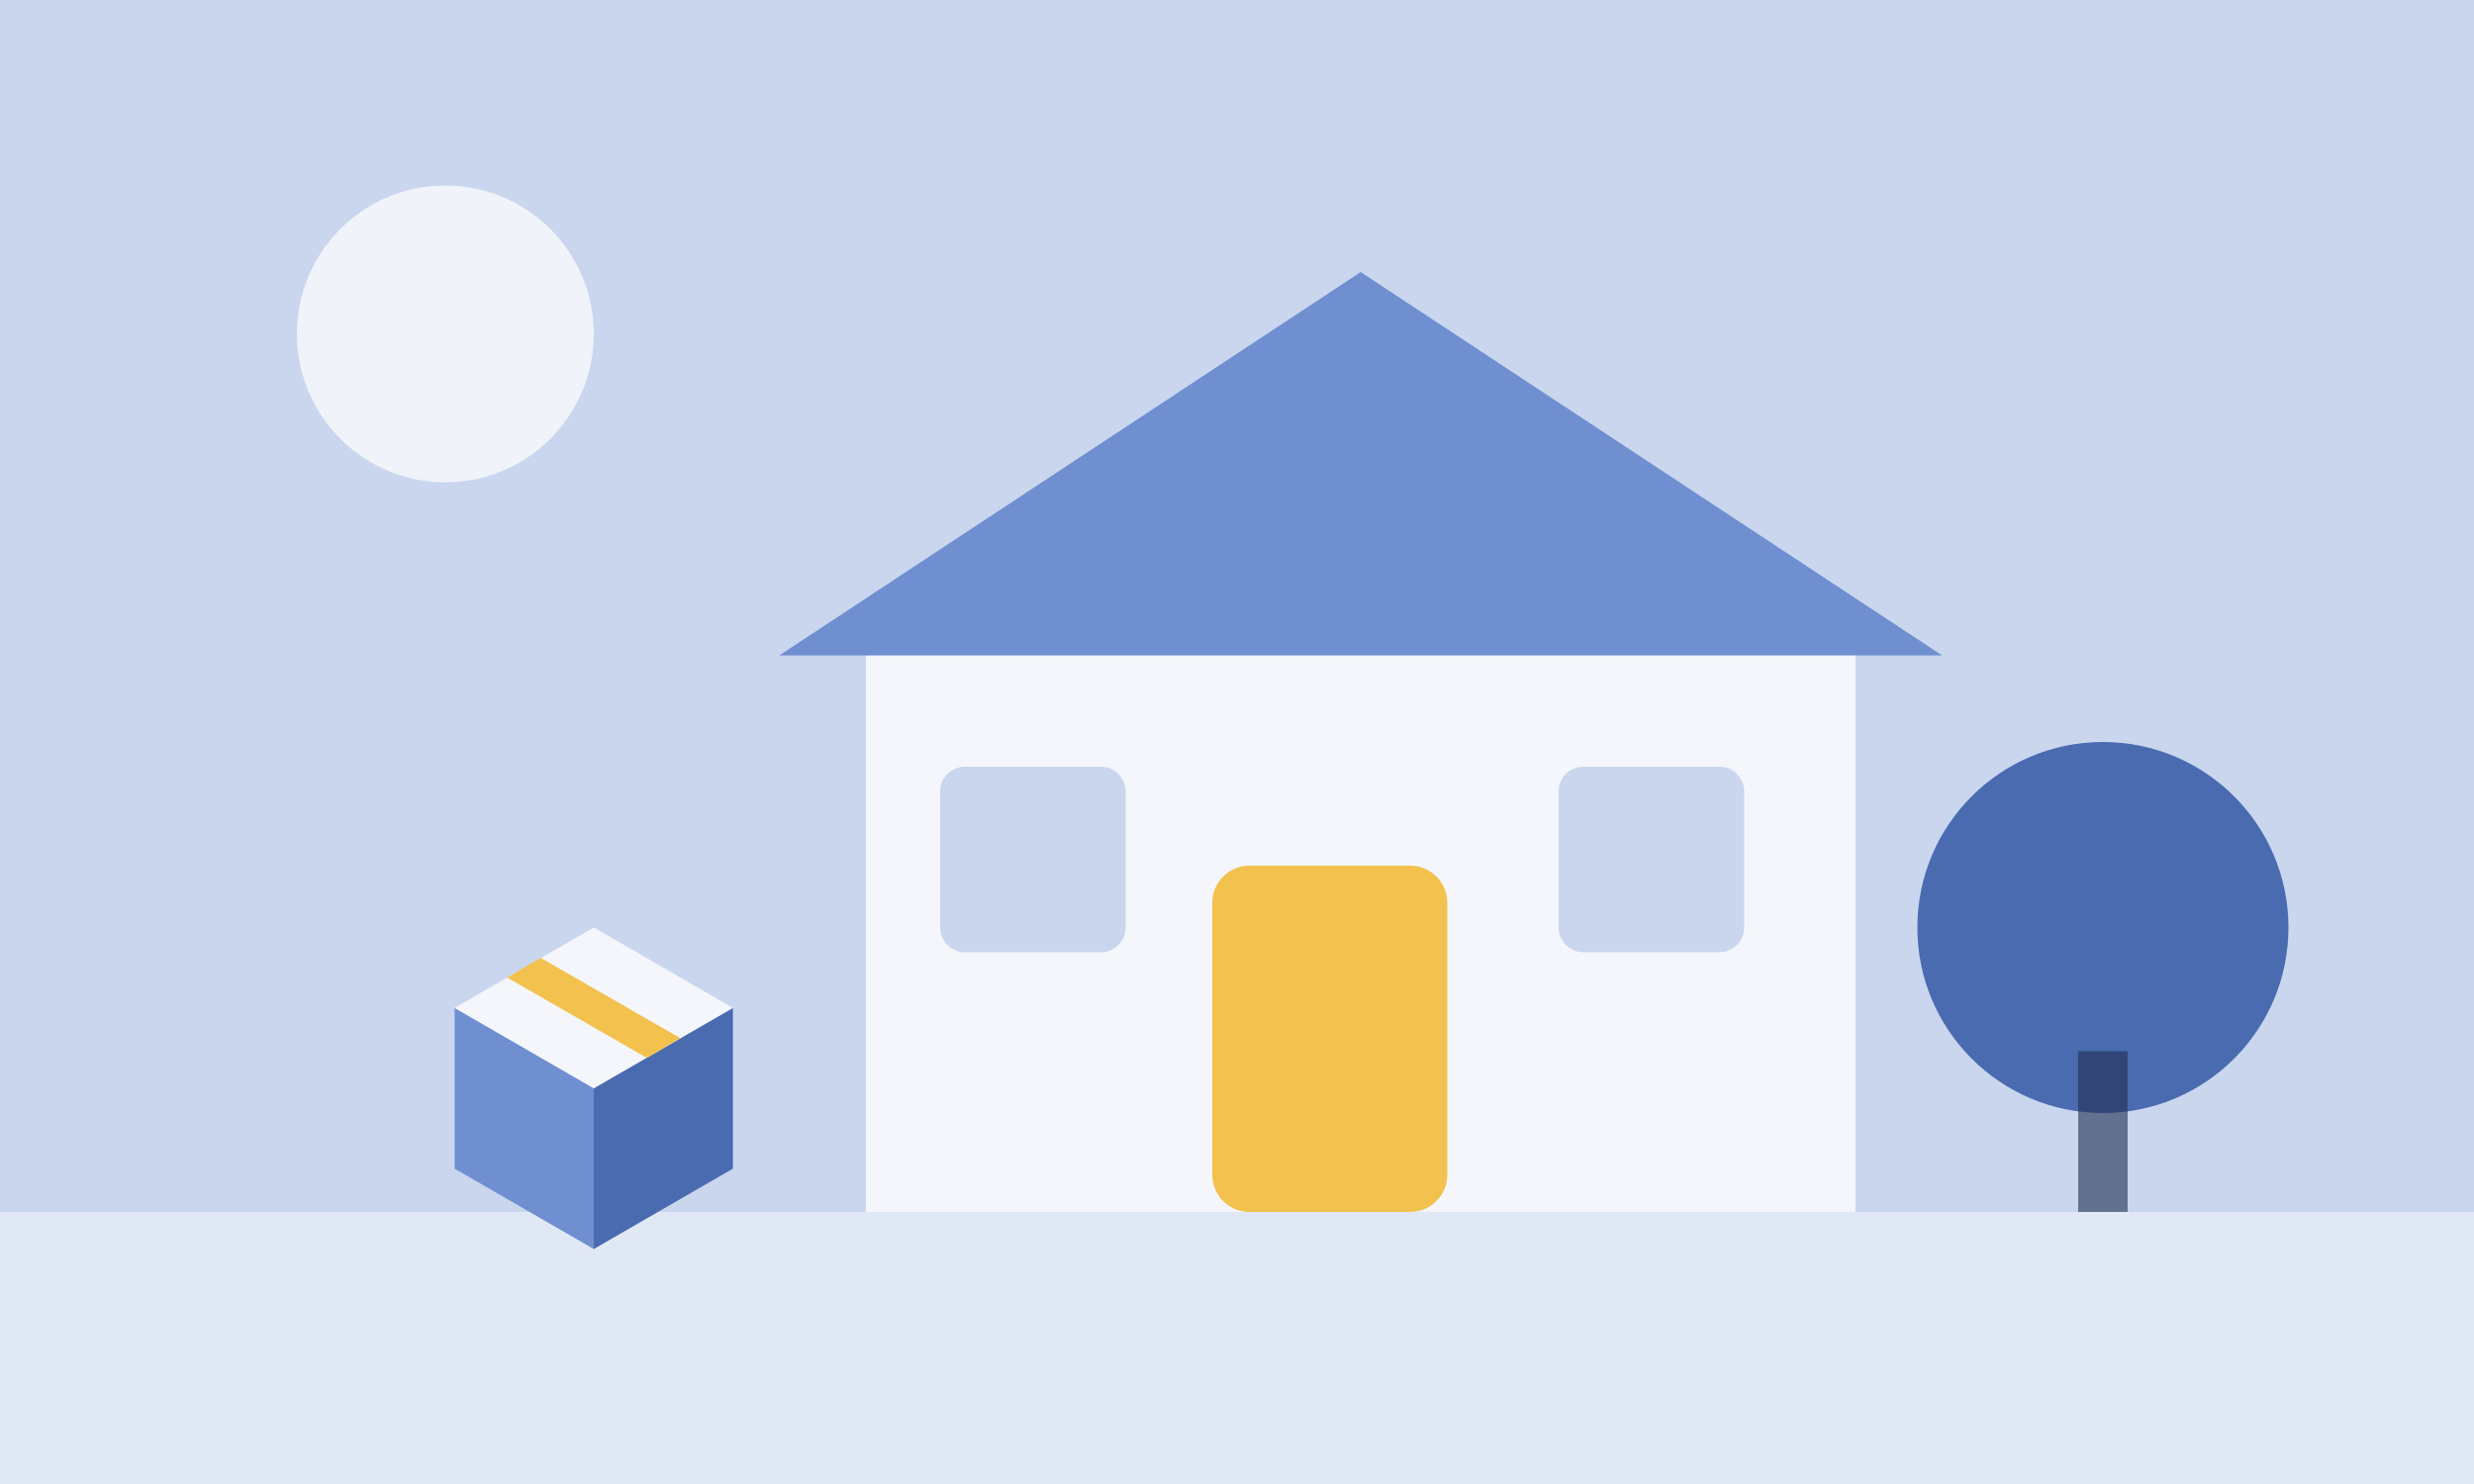
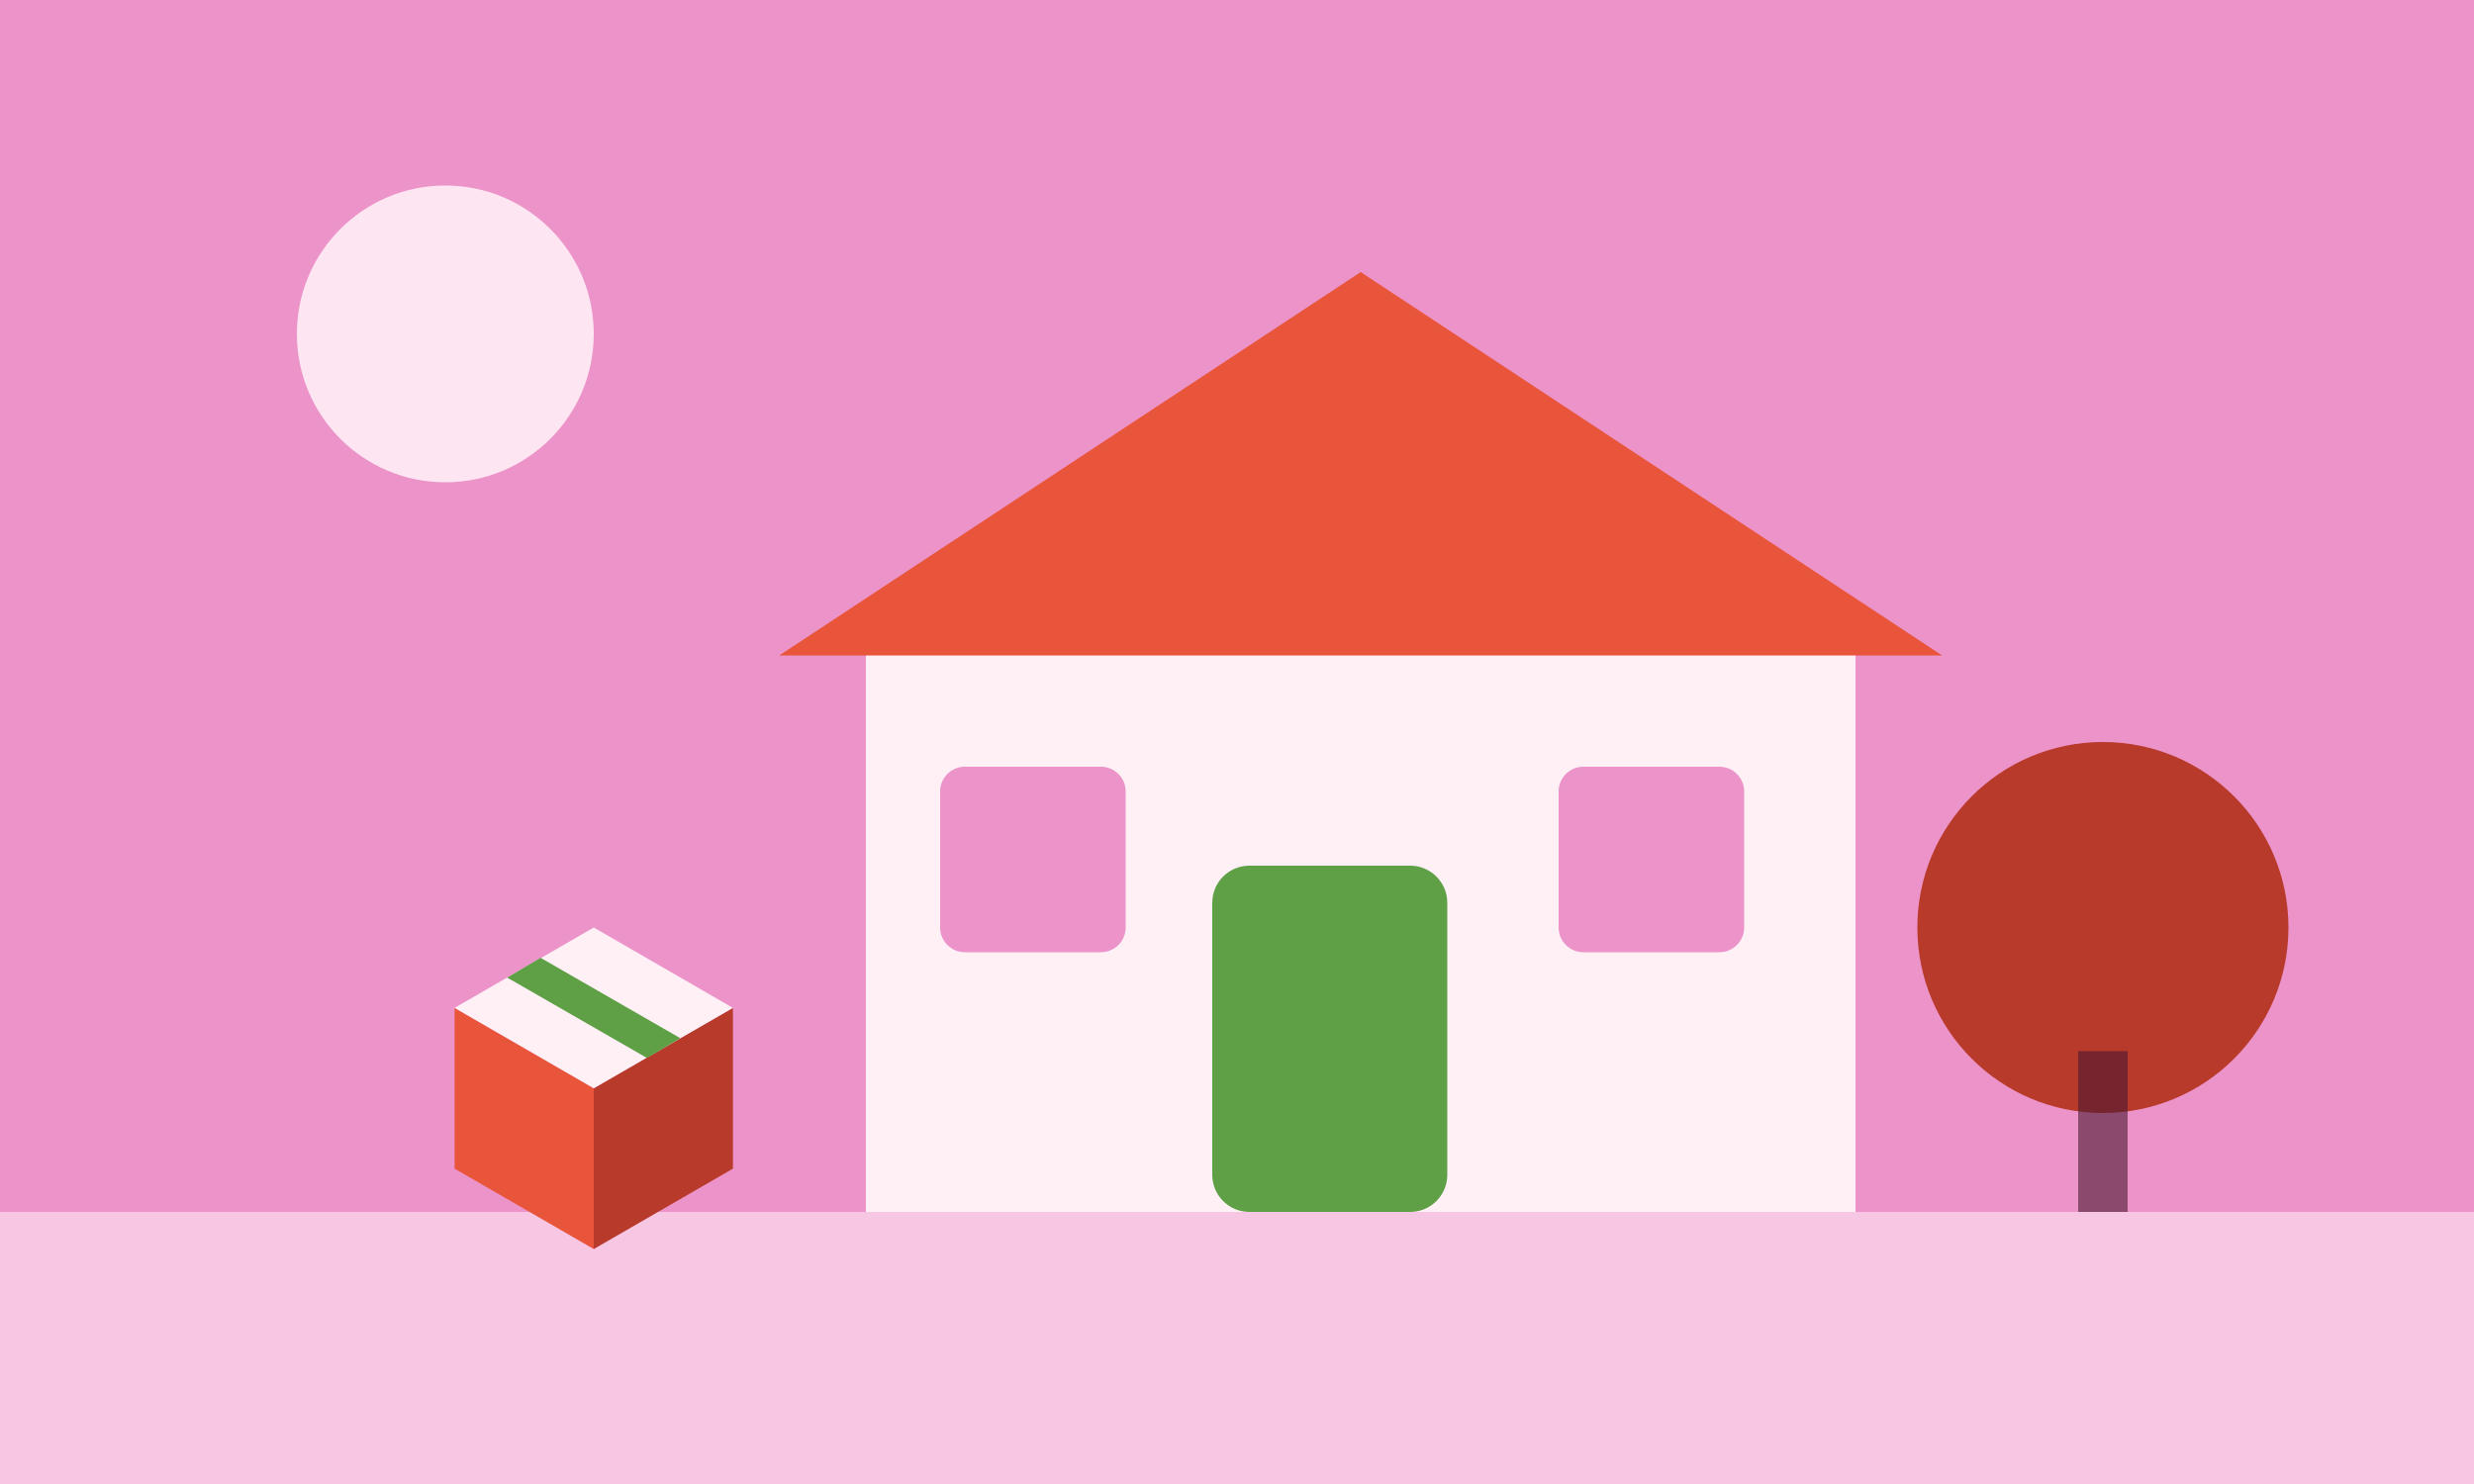
<svg xmlns="http://www.w3.org/2000/svg" viewBox="0 0 400 240" preserveAspectRatio="xMidYMid slice">
-   <rect width="400" height="240" fill="#c9d6ee" />
-   <circle cx="72" cy="54" r="24" fill="#f4f6fb" opacity=".9" />
-   <rect x="0" y="196" width="400" height="44" fill="#f4f6fb" opacity=".55" />
-   <rect x="228" y="62" width="18" height="40" fill="#4a6bb0" />
-   <rect x="140" y="104" width="160" height="92" fill="#f4f6fb" />
-   <polygon points="126,106 220,44 314,106" fill="#6f8fd0" />
-   <rect x="196" y="140" width="38" height="56" rx="6" fill="#f2c14e" />
-   <rect x="152" y="124" width="30" height="30" rx="4" fill="#c9d6ee" />
-   <rect x="252" y="124" width="30" height="30" rx="4" fill="#c9d6ee" />
-   <polygon points="73.5,163.0 96.0,176.0 96.0,202.0 73.5,189.0" fill="#6f8fd0" />
-   <polygon points="96.0,176.0 118.5,163.0 118.5,189.0 96.0,202.0" fill="#4a6bb0" />
-   <polygon points="96.0,150.0 118.5,163.0 96.0,176.0 73.5,163.0" fill="#f4f6fb" />
-   <polygon points="87.4,154.9 82.0,158.1 104.6,171.1 110.0,167.9" fill="#f2c14e" />
-   <circle cx="340" cy="150" r="30" fill="#4a6bb0" />
-   <rect x="336" y="170" width="8" height="26" fill="#1f2d52" opacity=".6" />
+   <rect width="400" height="240" fill="#ec93c9" />
+   <circle cx="72" cy="54" r="24" fill="#fff0f6" opacity=".9" />
+   <rect x="0" y="196" width="400" height="44" fill="#fff0f6" opacity=".55" />
+   <rect x="228" y="62" width="18" height="40" fill="#b83a2a" />
+   <rect x="140" y="104" width="160" height="92" fill="#fff0f6" />
+   <polygon points="126,106 220,44 314,106" fill="#e8553a" />
+   <rect x="196" y="140" width="38" height="56" rx="6" fill="#5fa046" />
+   <rect x="152" y="124" width="30" height="30" rx="4" fill="#ec93c9" />
+   <rect x="252" y="124" width="30" height="30" rx="4" fill="#ec93c9" />
+   <polygon points="73.5,163.0 96.0,176.0 96.0,202.0 73.5,189.0" fill="#e8553a" />
+   <polygon points="96.0,176.0 118.5,163.0 118.5,189.0 96.0,202.0" fill="#b83a2a" />
+   <polygon points="96.0,150.0 118.5,163.0 96.0,176.0 73.5,163.0" fill="#fff0f6" />
+   <polygon points="87.4,154.9 82.0,158.1 104.6,171.1 110.0,167.9" fill="#5fa046" />
+   <circle cx="340" cy="150" r="30" fill="#b83a2a" />
+   <rect x="336" y="170" width="8" height="26" fill="#4a1730" opacity=".6" />
</svg>
